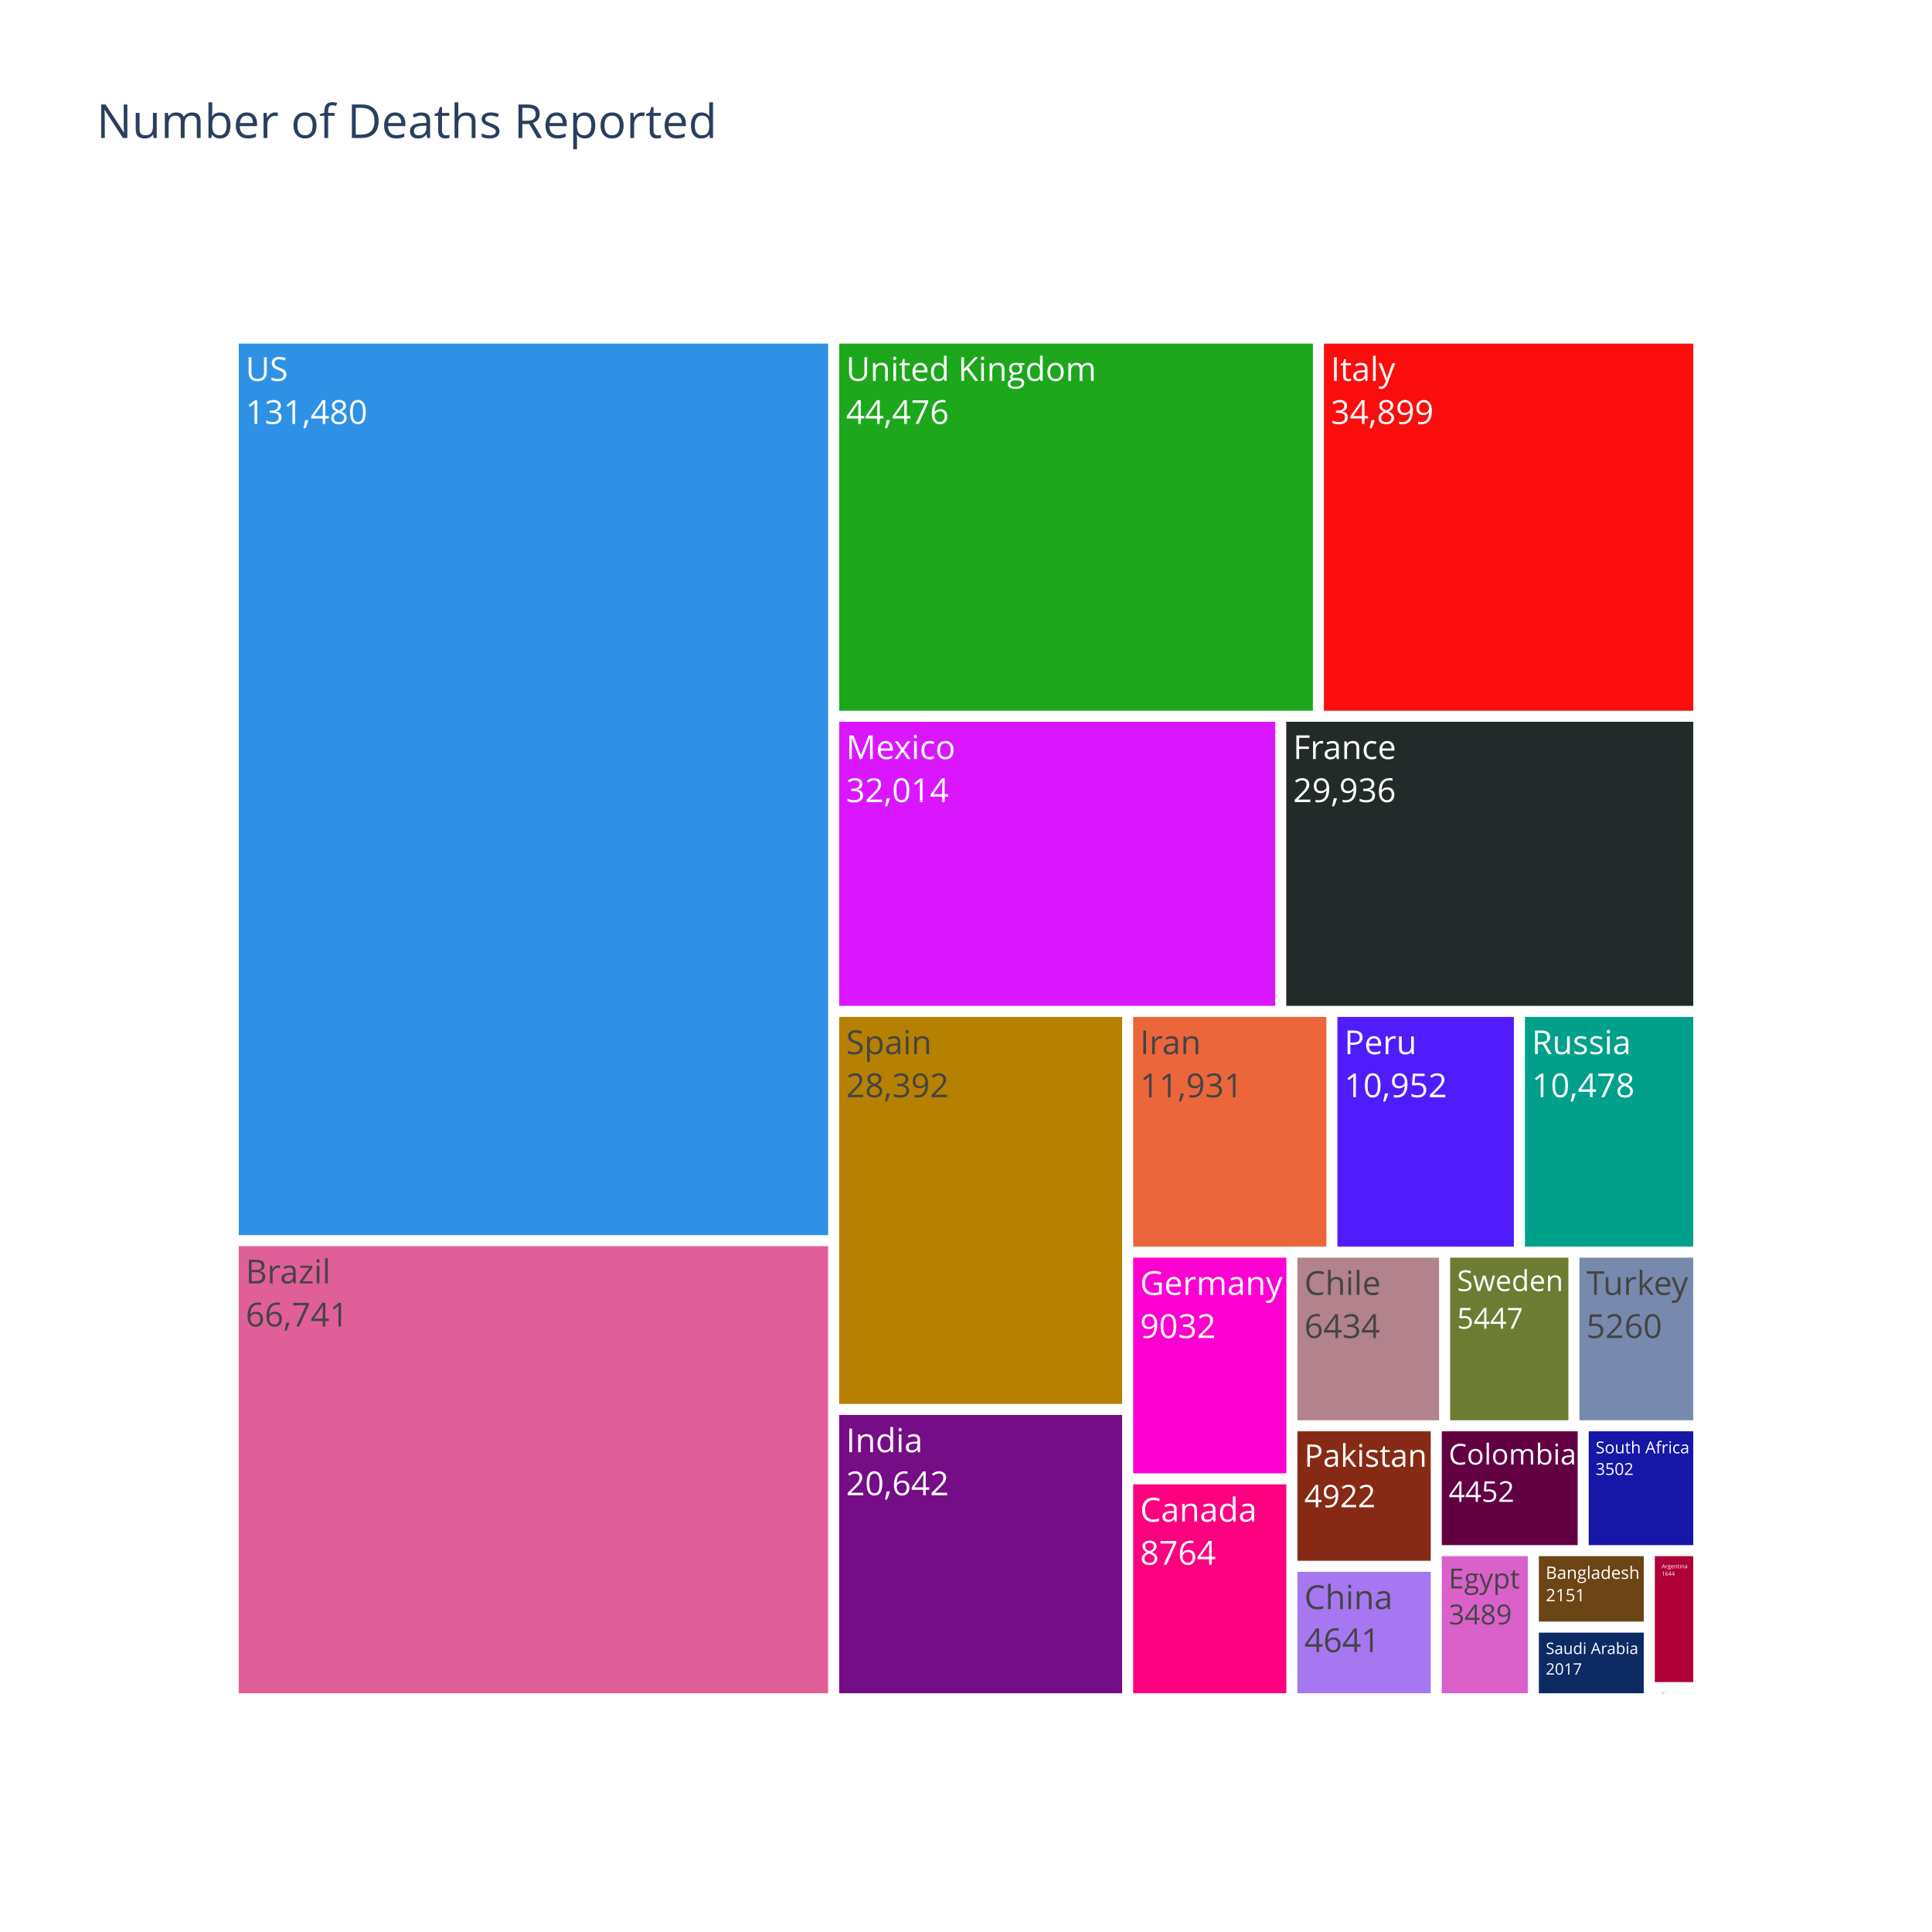
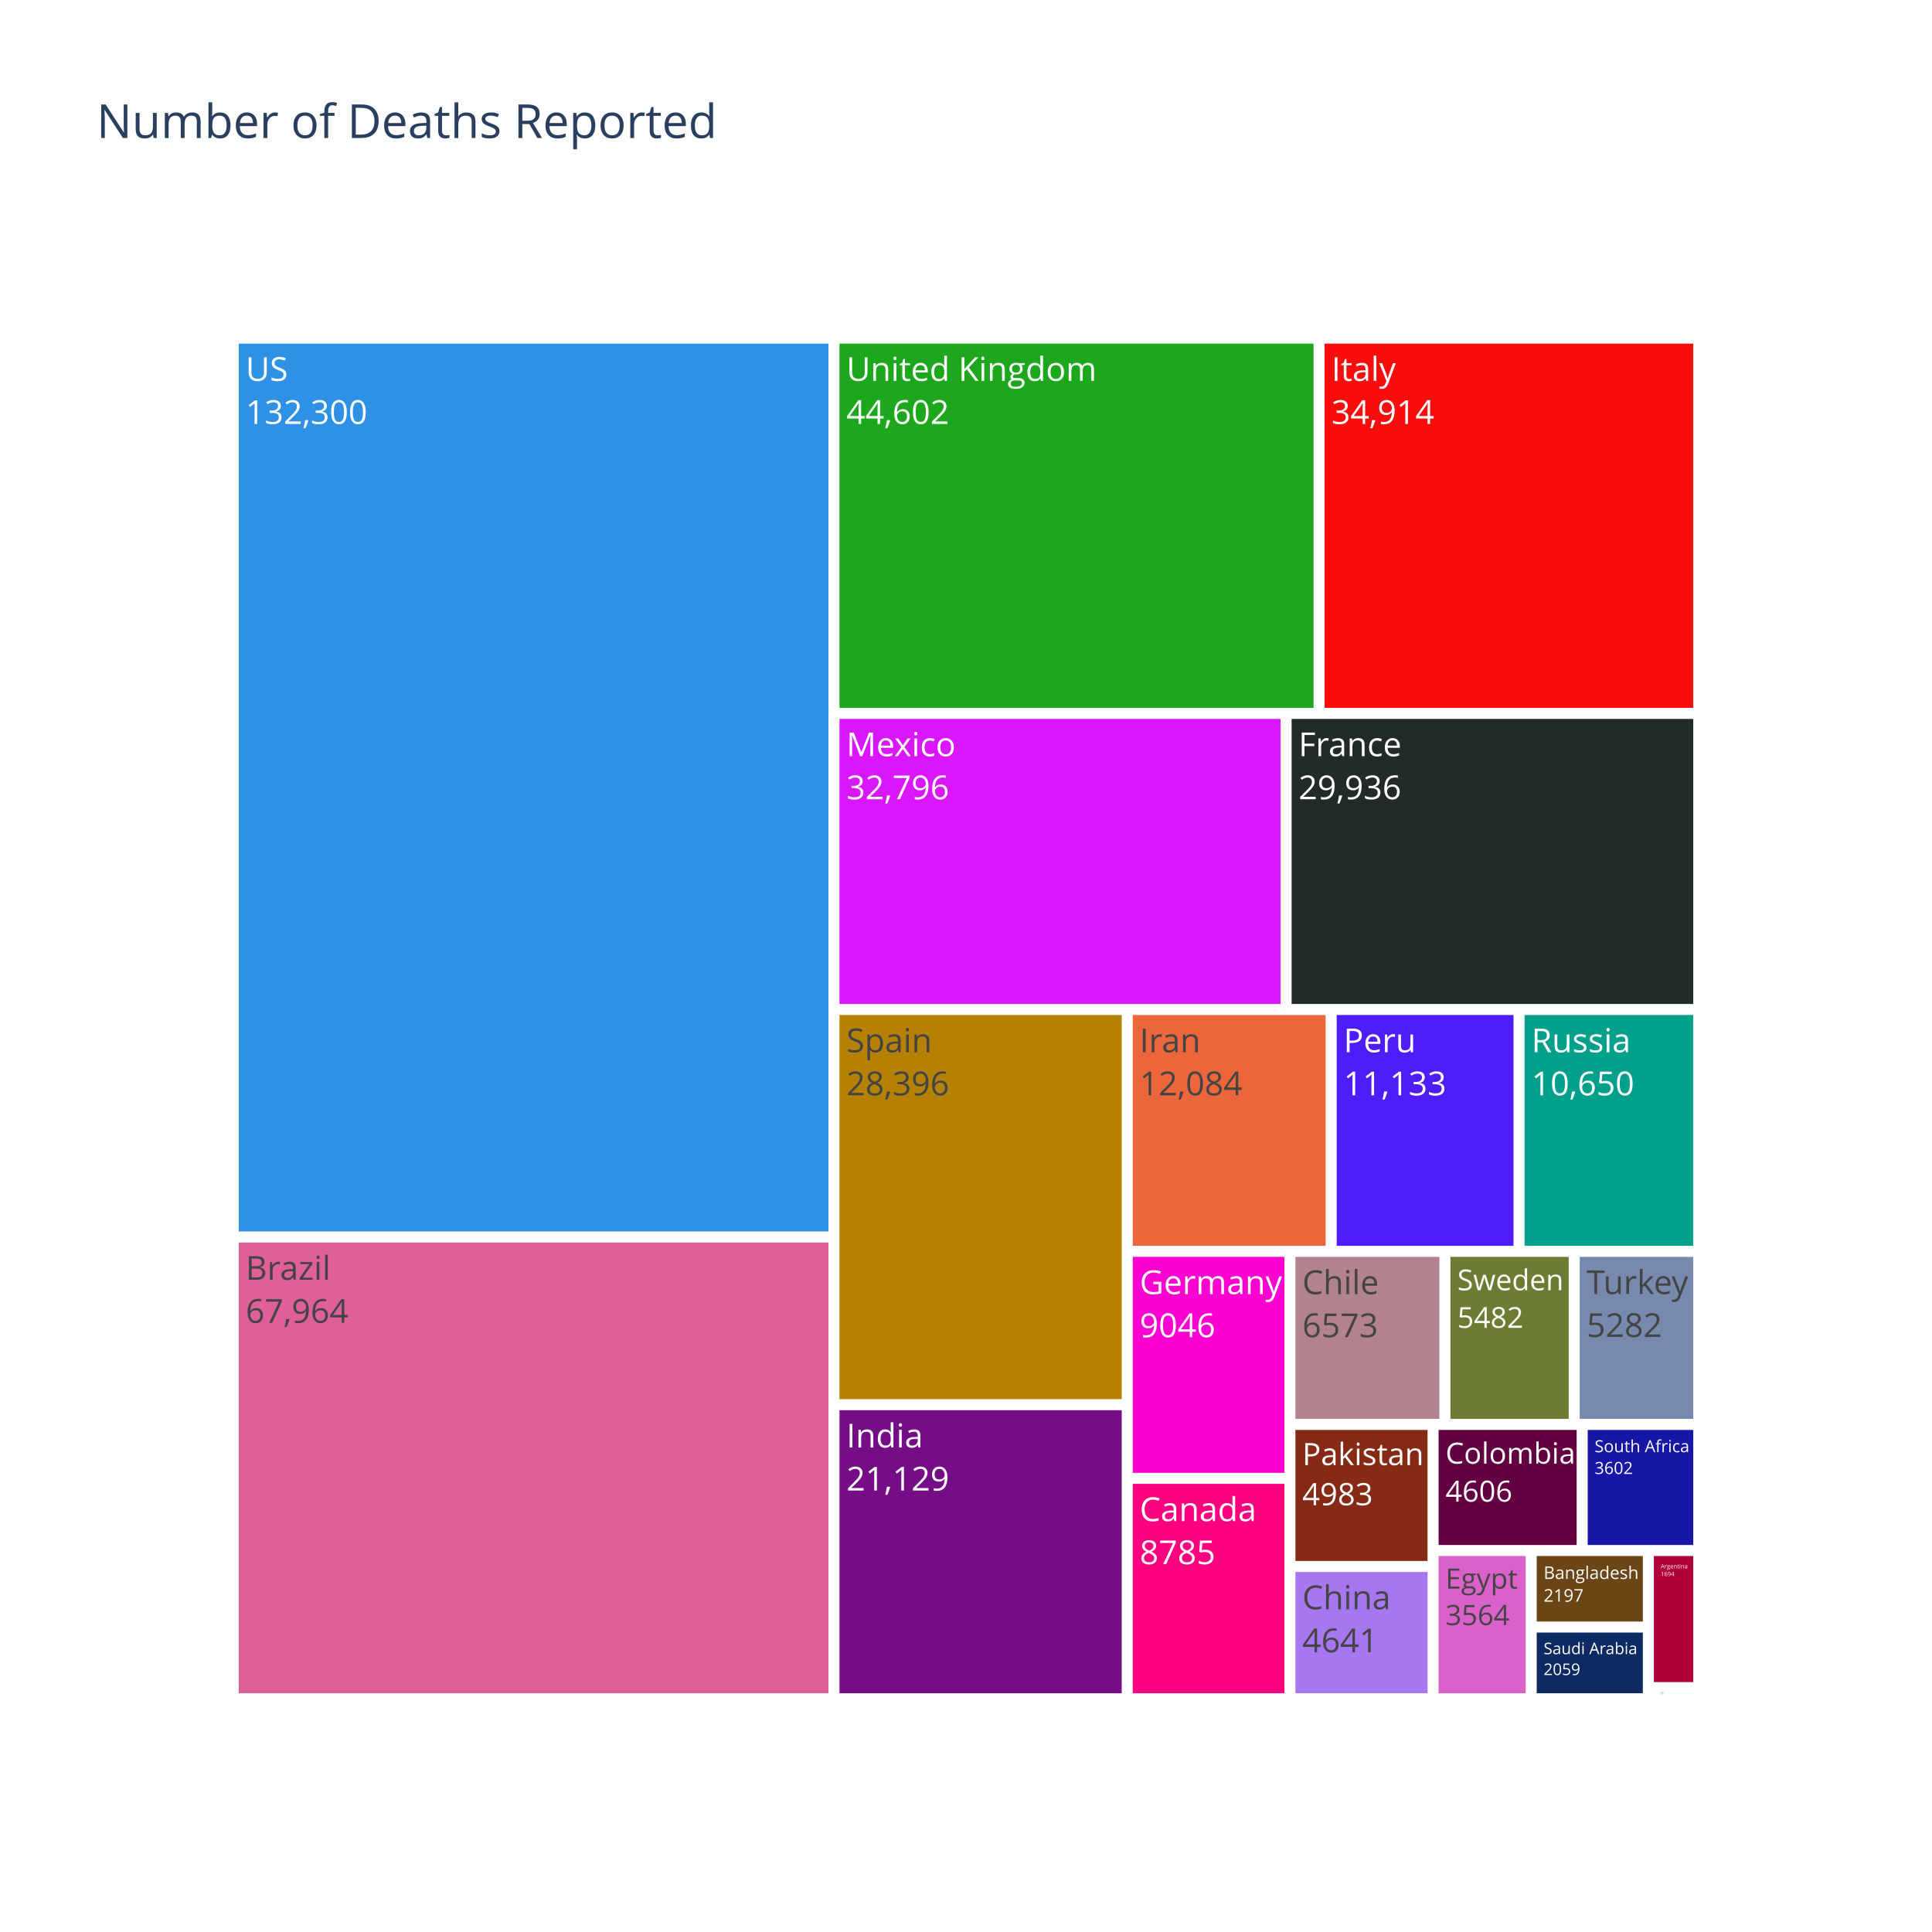
<svg xmlns="http://www.w3.org/2000/svg" class="main-svg" width="700" height="700" style="" viewBox="0 0 700 700">
  <rect x="0" y="0" width="700" height="700" style="fill: rgb(255, 255, 255); fill-opacity: 1;" />
-   <defs id="defs-5d759c">
+   <defs id="defs-724d19">
    <g class="clips" />
    <g class="gradients" />
  </defs>
  <g class="bglayer" />
  <g class="layer-below">
    <g class="imagelayer" />
    <g class="shapelayer" />
  </g>
  <g class="cartesianlayer" />
  <g class="polarlayer" />
  <g class="ternarylayer" />
  <g class="geolayer" />
  <g class="funnelarealayer" />
  <g class="pielayer" />
  <g class="treemaplayer">
    <g class="trace treemap" style="opacity: 1;">
      <g class="slice cursor-pointer">
        <path class="surface" d="M80,100L620,100L620,620L80,620Z" style="pointer-events: all; stroke-width: 0; fill: rgb(0, 0, 0); fill-opacity: 0; stroke: rgb(0, 0, 0); stroke-opacity: 0; opacity: 0;" />
        <g class="slicetext">
          <text data-notex="1" class="slicetext" text-anchor="start" x="0" y="0" style="font-family: 'Open Sans', verdana, arial, sans-serif; font-size: 12px; fill: rgb(42, 63, 95); fill-opacity: 1; white-space: pre;" transform="translate(86,114)"> </text>
        </g>
      </g>
      <g class="slice cursor-pointer">
-         <path class="surface" d="M86,124L300.546,124L300.546,448.007L86,448.007Z" style="pointer-events: all; stroke-width: 1; fill: rgb(46, 145, 229); fill-opacity: 1; stroke: rgb(255, 255, 255); stroke-opacity: 1; opacity: 1;" />
+         <path class="surface" d="M86,124L300.662,124L300.662,446.69L86,446.69Z" style="pointer-events: all; stroke-width: 1; fill: rgb(46, 145, 229); fill-opacity: 1; stroke: rgb(255, 255, 255); stroke-opacity: 1; opacity: 1;" />
        <g class="slicetext">
          <text data-notex="1" class="slicetext" text-anchor="start" x="0" y="0" style="font-family: 'Open Sans', verdana, arial, sans-serif; font-size: 12px; fill: rgb(255, 255, 255); fill-opacity: 1; white-space: pre;" transform="translate(89,138)">
            <tspan class="line" dy="0em" x="0" y="0">US</tspan>
-             <tspan class="line" dy="1.3em" x="0" y="0">131,480</tspan>
-           </text>
-         </g>
-       </g>
-       <g class="slice cursor-pointer">
-         <path class="surface" d="M86,451.007L300.546,451.007L300.546,614L86,614Z" style="pointer-events: all; stroke-width: 1; fill: rgb(225, 95, 153); fill-opacity: 1; stroke: rgb(255, 255, 255); stroke-opacity: 1; opacity: 1;" />
-         <g class="slicetext">
-           <text data-notex="1" class="slicetext" text-anchor="start" x="0" y="0" style="font-family: 'Open Sans', verdana, arial, sans-serif; font-size: 12px; fill: rgb(68, 68, 68); fill-opacity: 1; white-space: pre;" transform="translate(89,465.0069)">
+             <tspan class="line" dy="1.3em" x="0" y="0">132,300</tspan>
+           </text>
+         </g>
+       </g>
+       <g class="slice cursor-pointer">
+         <path class="surface" d="M86,449.69L300.662,449.69L300.662,614L86,614Z" style="pointer-events: all; stroke-width: 1; fill: rgb(225, 95, 153); fill-opacity: 1; stroke: rgb(255, 255, 255); stroke-opacity: 1; opacity: 1;" />
+         <g class="slicetext">
+           <text data-notex="1" class="slicetext" text-anchor="start" x="0" y="0" style="font-family: 'Open Sans', verdana, arial, sans-serif; font-size: 12px; fill: rgb(68, 68, 68); fill-opacity: 1; white-space: pre;" transform="translate(89,463.6896)">
            <tspan class="line" dy="0em" x="0" y="0">Brazil</tspan>
-             <tspan class="line" dy="1.3em" x="0" y="0">66,741</tspan>
-           </text>
-         </g>
-       </g>
-       <g class="slice cursor-pointer">
-         <path class="surface" d="M303.546,124L476.183,124L476.183,258.012L303.546,258.012Z" style="pointer-events: all; stroke-width: 1; fill: rgb(28, 167, 28); fill-opacity: 1; stroke: rgb(255, 255, 255); stroke-opacity: 1; opacity: 1;" />
-         <g class="slicetext">
-           <text data-notex="1" class="slicetext" text-anchor="start" x="0" y="0" style="font-family: 'Open Sans', verdana, arial, sans-serif; font-size: 12px; fill: rgb(255, 255, 255); fill-opacity: 1; white-space: pre;" transform="translate(306.5461,138)">
+             <tspan class="line" dy="1.3em" x="0" y="0">67,964</tspan>
+           </text>
+         </g>
+       </g>
+       <g class="slice cursor-pointer">
+         <path class="surface" d="M303.662,124L476.419,124L476.419,256.978L303.662,256.978Z" style="pointer-events: all; stroke-width: 1; fill: rgb(28, 167, 28); fill-opacity: 1; stroke: rgb(255, 255, 255); stroke-opacity: 1; opacity: 1;" />
+         <g class="slicetext">
+           <text data-notex="1" class="slicetext" text-anchor="start" x="0" y="0" style="font-family: 'Open Sans', verdana, arial, sans-serif; font-size: 12px; fill: rgb(255, 255, 255); fill-opacity: 1; white-space: pre;" transform="translate(306.6622,138)">
            <tspan class="line" dy="0em" x="0" y="0">United Kingdom</tspan>
-             <tspan class="line" dy="1.3em" x="0" y="0">44,476</tspan>
-           </text>
-         </g>
-       </g>
-       <g class="slice cursor-pointer">
-         <path class="surface" d="M479.183,124L614,124L614,258.012L479.183,258.012Z" style="pointer-events: all; stroke-width: 1; fill: rgb(251, 13, 13); fill-opacity: 1; stroke: rgb(255, 255, 255); stroke-opacity: 1; opacity: 1;" />
-         <g class="slicetext">
-           <text data-notex="1" class="slicetext" text-anchor="start" x="0" y="0" style="font-family: 'Open Sans', verdana, arial, sans-serif; font-size: 12px; fill: rgb(255, 255, 255); fill-opacity: 1; white-space: pre;" transform="translate(482.183,138)">
+             <tspan class="line" dy="1.3em" x="0" y="0">44,602</tspan>
+           </text>
+         </g>
+       </g>
+       <g class="slice cursor-pointer">
+         <path class="surface" d="M479.419,124L614,124L614,256.978L479.419,256.978Z" style="pointer-events: all; stroke-width: 1; fill: rgb(251, 13, 13); fill-opacity: 1; stroke: rgb(255, 255, 255); stroke-opacity: 1; opacity: 1;" />
+         <g class="slicetext">
+           <text data-notex="1" class="slicetext" text-anchor="start" x="0" y="0" style="font-family: 'Open Sans', verdana, arial, sans-serif; font-size: 12px; fill: rgb(255, 255, 255); fill-opacity: 1; white-space: pre;" transform="translate(482.4192,138)">
            <tspan class="line" dy="0em" x="0" y="0">Italy</tspan>
-             <tspan class="line" dy="1.3em" x="0" y="0">34,899</tspan>
-           </text>
-         </g>
-       </g>
-       <g class="slice cursor-pointer">
-         <path class="surface" d="M303.546,261.012L462.53,261.012L462.53,364.946L303.546,364.946Z" style="pointer-events: all; stroke-width: 1; fill: rgb(218, 22, 255); fill-opacity: 1; stroke: rgb(255, 255, 255); stroke-opacity: 1; opacity: 1;" />
-         <g class="slicetext">
-           <text data-notex="1" class="slicetext" text-anchor="start" x="0" y="0" style="font-family: 'Open Sans', verdana, arial, sans-serif; font-size: 12px; fill: rgb(255, 255, 255); fill-opacity: 1; white-space: pre;" transform="translate(306.5461,275.0121)">
+             <tspan class="line" dy="1.3em" x="0" y="0">34,914</tspan>
+           </text>
+         </g>
+       </g>
+       <g class="slice cursor-pointer">
+         <path class="surface" d="M303.662,259.978L464.474,259.978L464.474,364.254L303.662,364.254Z" style="pointer-events: all; stroke-width: 1; fill: rgb(218, 22, 255); fill-opacity: 1; stroke: rgb(255, 255, 255); stroke-opacity: 1; opacity: 1;" />
+         <g class="slicetext">
+           <text data-notex="1" class="slicetext" text-anchor="start" x="0" y="0" style="font-family: 'Open Sans', verdana, arial, sans-serif; font-size: 12px; fill: rgb(255, 255, 255); fill-opacity: 1; white-space: pre;" transform="translate(306.6622,273.9781)">
            <tspan class="line" dy="0em" x="0" y="0">Mexico</tspan>
-             <tspan class="line" dy="1.3em" x="0" y="0">32,014</tspan>
-           </text>
-         </g>
-       </g>
-       <g class="slice cursor-pointer">
-         <path class="surface" d="M465.53,261.012L614,261.012L614,364.946L465.53,364.946Z" style="pointer-events: all; stroke-width: 1; fill: rgb(34, 42, 42); fill-opacity: 1; stroke: rgb(255, 255, 255); stroke-opacity: 1; opacity: 1;" />
-         <g class="slicetext">
-           <text data-notex="1" class="slicetext" text-anchor="start" x="0" y="0" style="font-family: 'Open Sans', verdana, arial, sans-serif; font-size: 12px; fill: rgb(255, 255, 255); fill-opacity: 1; white-space: pre;" transform="translate(468.5302,275.0121)">
+             <tspan class="line" dy="1.3em" x="0" y="0">32,796</tspan>
+           </text>
+         </g>
+       </g>
+       <g class="slice cursor-pointer">
+         <path class="surface" d="M467.474,259.978L614,259.978L614,364.254L467.474,364.254Z" style="pointer-events: all; stroke-width: 1; fill: rgb(34, 42, 42); fill-opacity: 1; stroke: rgb(255, 255, 255); stroke-opacity: 1; opacity: 1;" />
+         <g class="slicetext">
+           <text data-notex="1" class="slicetext" text-anchor="start" x="0" y="0" style="font-family: 'Open Sans', verdana, arial, sans-serif; font-size: 12px; fill: rgb(255, 255, 255); fill-opacity: 1; white-space: pre;" transform="translate(470.4738,273.9781)">
            <tspan class="line" dy="0em" x="0" y="0">France</tspan>
            <tspan class="line" dy="1.3em" x="0" y="0">29,936</tspan>
          </text>
        </g>
      </g>
      <g class="slice cursor-pointer">
-         <path class="surface" d="M303.546,367.946L407.071,367.946L407.071,509.155L303.546,509.155Z" style="pointer-events: all; stroke-width: 1; fill: rgb(182, 129, 0); fill-opacity: 1; stroke: rgb(255, 255, 255); stroke-opacity: 1; opacity: 1;" />
-         <g class="slicetext">
-           <text data-notex="1" class="slicetext" text-anchor="start" x="0" y="0" style="font-family: 'Open Sans', verdana, arial, sans-serif; font-size: 12px; fill: rgb(68, 68, 68); fill-opacity: 1; white-space: pre;" transform="translate(306.5461,381.9462)">
+         <path class="surface" d="M303.662,367.254L406.918,367.254L406.918,507.45L303.662,507.45Z" style="pointer-events: all; stroke-width: 1; fill: rgb(182, 129, 0); fill-opacity: 1; stroke: rgb(255, 255, 255); stroke-opacity: 1; opacity: 1;" />
+         <g class="slicetext">
+           <text data-notex="1" class="slicetext" text-anchor="start" x="0" y="0" style="font-family: 'Open Sans', verdana, arial, sans-serif; font-size: 12px; fill: rgb(68, 68, 68); fill-opacity: 1; white-space: pre;" transform="translate(306.6622,381.2543)">
            <tspan class="line" dy="0em" x="0" y="0">Spain</tspan>
-             <tspan class="line" dy="1.3em" x="0" y="0">28,392</tspan>
-           </text>
-         </g>
-       </g>
-       <g class="slice cursor-pointer">
-         <path class="surface" d="M303.546,512.155L407.071,512.155L407.071,614L303.546,614Z" style="pointer-events: all; stroke-width: 1; fill: rgb(117, 13, 134); fill-opacity: 1; stroke: rgb(255, 255, 255); stroke-opacity: 1; opacity: 1;" />
-         <g class="slicetext">
-           <text data-notex="1" class="slicetext" text-anchor="start" x="0" y="0" style="font-family: 'Open Sans', verdana, arial, sans-serif; font-size: 12px; fill: rgb(255, 255, 255); fill-opacity: 1; white-space: pre;" transform="translate(306.5461,526.155)">
+             <tspan class="line" dy="1.3em" x="0" y="0">28,396</tspan>
+           </text>
+         </g>
+       </g>
+       <g class="slice cursor-pointer">
+         <path class="surface" d="M303.662,510.45L406.918,510.45L406.918,614L303.662,614Z" style="pointer-events: all; stroke-width: 1; fill: rgb(117, 13, 134); fill-opacity: 1; stroke: rgb(255, 255, 255); stroke-opacity: 1; opacity: 1;" />
+         <g class="slicetext">
+           <text data-notex="1" class="slicetext" text-anchor="start" x="0" y="0" style="font-family: 'Open Sans', verdana, arial, sans-serif; font-size: 12px; fill: rgb(255, 255, 255); fill-opacity: 1; white-space: pre;" transform="translate(306.6622,524.4502)">
            <tspan class="line" dy="0em" x="0" y="0">India</tspan>
-             <tspan class="line" dy="1.3em" x="0" y="0">20,642</tspan>
-           </text>
-         </g>
-       </g>
-       <g class="slice cursor-pointer">
-         <path class="surface" d="M410.071,367.946L481.076,367.946L481.076,452.176L410.071,452.176Z" style="pointer-events: all; stroke-width: 1; fill: rgb(235, 102, 59); fill-opacity: 1; stroke: rgb(255, 255, 255); stroke-opacity: 1; opacity: 1;" />
-         <g class="slicetext">
-           <text data-notex="1" class="slicetext" text-anchor="start" x="0" y="0" style="font-family: 'Open Sans', verdana, arial, sans-serif; font-size: 12px; fill: rgb(68, 68, 68); fill-opacity: 1; white-space: pre;" transform="translate(413.0714,381.9462)">
+             <tspan class="line" dy="1.3em" x="0" y="0">21,129</tspan>
+           </text>
+         </g>
+       </g>
+       <g class="slice cursor-pointer">
+         <path class="surface" d="M409.918,367.254L480.807,367.254L480.807,451.886L409.918,451.886Z" style="pointer-events: all; stroke-width: 1; fill: rgb(235, 102, 59); fill-opacity: 1; stroke: rgb(255, 255, 255); stroke-opacity: 1; opacity: 1;" />
+         <g class="slicetext">
+           <text data-notex="1" class="slicetext" text-anchor="start" x="0" y="0" style="font-family: 'Open Sans', verdana, arial, sans-serif; font-size: 12px; fill: rgb(68, 68, 68); fill-opacity: 1; white-space: pre;" transform="translate(412.9182,381.2543)">
            <tspan class="line" dy="0em" x="0" y="0">Iran</tspan>
-             <tspan class="line" dy="1.3em" x="0" y="0">11,931</tspan>
-           </text>
-         </g>
-       </g>
-       <g class="slice cursor-pointer">
-         <path class="surface" d="M484.076,367.946L549.008,367.946L549.008,452.176L484.076,452.176Z" style="pointer-events: all; stroke-width: 1; fill: rgb(81, 28, 251); fill-opacity: 1; stroke: rgb(255, 255, 255); stroke-opacity: 1; opacity: 1;" />
-         <g class="slicetext">
-           <text data-notex="1" class="slicetext" text-anchor="start" x="0" y="0" style="font-family: 'Open Sans', verdana, arial, sans-serif; font-size: 12px; fill: rgb(255, 255, 255); fill-opacity: 1; white-space: pre;" transform="translate(487.076,381.9462)">
+             <tspan class="line" dy="1.3em" x="0" y="0">12,084</tspan>
+           </text>
+         </g>
+       </g>
+       <g class="slice cursor-pointer">
+         <path class="surface" d="M483.807,367.254L548.88,367.254L548.88,451.886L483.807,451.886Z" style="pointer-events: all; stroke-width: 1; fill: rgb(81, 28, 251); fill-opacity: 1; stroke: rgb(255, 255, 255); stroke-opacity: 1; opacity: 1;" />
+         <g class="slicetext">
+           <text data-notex="1" class="slicetext" text-anchor="start" x="0" y="0" style="font-family: 'Open Sans', verdana, arial, sans-serif; font-size: 12px; fill: rgb(255, 255, 255); fill-opacity: 1; white-space: pre;" transform="translate(486.8066,381.2543)">
            <tspan class="line" dy="0em" x="0" y="0">Peru</tspan>
-             <tspan class="line" dy="1.3em" x="0" y="0">10,952</tspan>
-           </text>
-         </g>
-       </g>
-       <g class="slice cursor-pointer">
-         <path class="surface" d="M552.008,367.946L614,367.946L614,452.176L552.008,452.176Z" style="pointer-events: all; stroke-width: 1; fill: rgb(0, 160, 139); fill-opacity: 1; stroke: rgb(255, 255, 255); stroke-opacity: 1; opacity: 1;" />
-         <g class="slicetext">
-           <text data-notex="1" class="slicetext" text-anchor="start" x="0" y="0" style="font-family: 'Open Sans', verdana, arial, sans-serif; font-size: 12px; fill: rgb(255, 255, 255); fill-opacity: 1; white-space: pre;" transform="translate(555.008,381.9462)">
+             <tspan class="line" dy="1.3em" x="0" y="0">11,133</tspan>
+           </text>
+         </g>
+       </g>
+       <g class="slice cursor-pointer">
+         <path class="surface" d="M551.88,367.254L614,367.254L614,451.886L551.88,451.886Z" style="pointer-events: all; stroke-width: 1; fill: rgb(0, 160, 139); fill-opacity: 1; stroke: rgb(255, 255, 255); stroke-opacity: 1; opacity: 1;" />
+         <g class="slicetext">
+           <text data-notex="1" class="slicetext" text-anchor="start" x="0" y="0" style="font-family: 'Open Sans', verdana, arial, sans-serif; font-size: 12px; fill: rgb(255, 255, 255); fill-opacity: 1; white-space: pre;" transform="translate(554.8799,381.2543)">
            <tspan class="line" dy="0em" x="0" y="0">Russia</tspan>
-             <tspan class="line" dy="1.3em" x="0" y="0">10,478</tspan>
-           </text>
-         </g>
-       </g>
-       <g class="slice cursor-pointer">
-         <path class="surface" d="M410.071,455.176L466.573,455.176L466.573,534.307L410.071,534.307Z" style="pointer-events: all; stroke-width: 1; fill: rgb(251, 0, 209); fill-opacity: 1; stroke: rgb(255, 255, 255); stroke-opacity: 1; opacity: 1;" />
-         <g class="slicetext">
-           <text data-notex="1" class="slicetext" text-anchor="start" x="0" y="0" style="font-family: 'Open Sans', verdana, arial, sans-serif; font-size: 12px; fill: rgb(255, 255, 255); fill-opacity: 1; white-space: pre;" transform="translate(413.0714,469.1765)">
+             <tspan class="line" dy="1.3em" x="0" y="0">10,650</tspan>
+           </text>
+         </g>
+       </g>
+       <g class="slice cursor-pointer">
+         <path class="surface" d="M409.918,454.886L465.855,454.886L465.855,534.13L409.918,534.13Z" style="pointer-events: all; stroke-width: 1; fill: rgb(251, 0, 209); fill-opacity: 1; stroke: rgb(255, 255, 255); stroke-opacity: 1; opacity: 1;" />
+         <g class="slicetext">
+           <text data-notex="1" class="slicetext" text-anchor="start" x="0" y="0" style="font-family: 'Open Sans', verdana, arial, sans-serif; font-size: 12px; fill: rgb(255, 255, 255); fill-opacity: 1; white-space: pre;" transform="translate(412.9182,468.8861)">
            <tspan class="line" dy="0em" x="0" y="0">Germany</tspan>
-             <tspan class="line" dy="1.3em" x="0" y="0">9032</tspan>
-           </text>
-         </g>
-       </g>
-       <g class="slice cursor-pointer">
-         <path class="surface" d="M410.071,537.307L466.573,537.307L466.573,614L410.071,614Z" style="pointer-events: all; stroke-width: 1; fill: rgb(252, 0, 128); fill-opacity: 1; stroke: rgb(255, 255, 255); stroke-opacity: 1; opacity: 1;" />
-         <g class="slicetext">
-           <text data-notex="1" class="slicetext" text-anchor="start" x="0" y="0" style="font-family: 'Open Sans', verdana, arial, sans-serif; font-size: 12px; fill: rgb(255, 255, 255); fill-opacity: 1; white-space: pre;" transform="translate(413.0714,551.3067)">
+             <tspan class="line" dy="1.3em" x="0" y="0">9046</tspan>
+           </text>
+         </g>
+       </g>
+       <g class="slice cursor-pointer">
+         <path class="surface" d="M409.918,537.13L465.855,537.13L465.855,614L409.918,614Z" style="pointer-events: all; stroke-width: 1; fill: rgb(252, 0, 128); fill-opacity: 1; stroke: rgb(255, 255, 255); stroke-opacity: 1; opacity: 1;" />
+         <g class="slicetext">
+           <text data-notex="1" class="slicetext" text-anchor="start" x="0" y="0" style="font-family: 'Open Sans', verdana, arial, sans-serif; font-size: 12px; fill: rgb(255, 255, 255); fill-opacity: 1; white-space: pre;" transform="translate(412.9182,551.1295)">
            <tspan class="line" dy="0em" x="0" y="0">Canada</tspan>
-             <tspan class="line" dy="1.3em" x="0" y="0">8764</tspan>
-           </text>
-         </g>
-       </g>
-       <g class="slice cursor-pointer">
-         <path class="surface" d="M469.573,455.176L521.911,455.176L521.911,515.085L469.573,515.085Z" style="pointer-events: all; stroke-width: 1; fill: rgb(178, 130, 141); fill-opacity: 1; stroke: rgb(255, 255, 255); stroke-opacity: 1; opacity: 1;" />
-         <g class="slicetext">
-           <text data-notex="1" class="slicetext" text-anchor="start" x="0" y="0" style="font-family: 'Open Sans', verdana, arial, sans-serif; font-size: 12px; fill: rgb(68, 68, 68); fill-opacity: 1; white-space: pre;" transform="translate(472.5731,469.1765)">
+             <tspan class="line" dy="1.3em" x="0" y="0">8785</tspan>
+           </text>
+         </g>
+       </g>
+       <g class="slice cursor-pointer">
+         <path class="surface" d="M468.855,454.886L522.021,454.886L522.021,514.593L468.855,514.593Z" style="pointer-events: all; stroke-width: 1; fill: rgb(178, 130, 141); fill-opacity: 1; stroke: rgb(255, 255, 255); stroke-opacity: 1; opacity: 1;" />
+         <g class="slicetext">
+           <text data-notex="1" class="slicetext" text-anchor="start" x="0" y="0" style="font-family: 'Open Sans', verdana, arial, sans-serif; font-size: 12px; fill: rgb(68, 68, 68); fill-opacity: 1; white-space: pre;" transform="translate(471.8545,468.8861)">
            <tspan class="line" dy="0em" x="0" y="0">Chile</tspan>
-             <tspan class="line" dy="1.3em" x="0" y="0">6434</tspan>
-           </text>
-         </g>
-       </g>
-       <g class="slice cursor-pointer">
-         <path class="surface" d="M524.911,455.176L568.76,455.176L568.76,515.085L524.911,515.085Z" style="pointer-events: all; stroke-width: 1; fill: rgb(108, 124, 50); fill-opacity: 1; stroke: rgb(255, 255, 255); stroke-opacity: 1; opacity: 1;" />
-         <g class="slicetext">
-           <text data-notex="1" class="slicetext" text-anchor="start" x="0" y="0" style="font-family: 'Open Sans', verdana, arial, sans-serif; font-size: 12px; fill: rgb(255, 255, 255); fill-opacity: 1; white-space: pre;" transform="translate(527.9109,467.775)scale(0.8725932)">
+             <tspan class="line" dy="1.3em" x="0" y="0">6573</tspan>
+           </text>
+         </g>
+       </g>
+       <g class="slice cursor-pointer">
+         <path class="surface" d="M525.021,454.886L568.865,454.886L568.865,514.593L525.021,514.593Z" style="pointer-events: all; stroke-width: 1; fill: rgb(108, 124, 50); fill-opacity: 1; stroke: rgb(255, 255, 255); stroke-opacity: 1; opacity: 1;" />
+         <g class="slicetext">
+           <text data-notex="1" class="slicetext" text-anchor="start" x="0" y="0" style="font-family: 'Open Sans', verdana, arial, sans-serif; font-size: 12px; fill: rgb(255, 255, 255); fill-opacity: 1; white-space: pre;" transform="translate(528.0211,467.4834)scale(0.8724831)">
            <tspan class="line" dy="0em" x="0" y="0">Sweden</tspan>
-             <tspan class="line" dy="1.3em" x="0" y="0">5447</tspan>
-           </text>
-         </g>
-       </g>
-       <g class="slice cursor-pointer">
-         <path class="surface" d="M571.76,455.176L614,455.176L614,515.085L571.76,515.085Z" style="pointer-events: all; stroke-width: 1; fill: rgb(119, 138, 174); fill-opacity: 1; stroke: rgb(255, 255, 255); stroke-opacity: 1; opacity: 1;" />
-         <g class="slicetext">
-           <text data-notex="1" class="slicetext" text-anchor="start" x="0" y="0" style="font-family: 'Open Sans', verdana, arial, sans-serif; font-size: 12px; fill: rgb(68, 68, 68); fill-opacity: 1; white-space: pre;" transform="translate(574.7596,469.1765)">
+             <tspan class="line" dy="1.3em" x="0" y="0">5482</tspan>
+           </text>
+         </g>
+       </g>
+       <g class="slice cursor-pointer">
+         <path class="surface" d="M571.865,454.886L614,454.886L614,514.593L571.865,514.593Z" style="pointer-events: all; stroke-width: 1; fill: rgb(119, 138, 174); fill-opacity: 1; stroke: rgb(255, 255, 255); stroke-opacity: 1; opacity: 1;" />
+         <g class="slicetext">
+           <text data-notex="1" class="slicetext" text-anchor="start" x="0" y="0" style="font-family: 'Open Sans', verdana, arial, sans-serif; font-size: 12px; fill: rgb(68, 68, 68); fill-opacity: 1; white-space: pre;" transform="translate(574.8651,468.8559)scale(0.9972559)">
            <tspan class="line" dy="0em" x="0" y="0">Turkey</tspan>
-             <tspan class="line" dy="1.3em" x="0" y="0">5260</tspan>
-           </text>
-         </g>
-       </g>
-       <g class="slice cursor-pointer">
-         <path class="surface" d="M469.573,518.085L518.883,518.085L518.883,565.996L469.573,565.996Z" style="pointer-events: all; stroke-width: 1; fill: rgb(134, 42, 22); fill-opacity: 1; stroke: rgb(255, 255, 255); stroke-opacity: 1; opacity: 1;" />
-         <g class="slicetext">
-           <text data-notex="1" class="slicetext" text-anchor="start" x="0" y="0" style="font-family: 'Open Sans', verdana, arial, sans-serif; font-size: 12px; fill: rgb(255, 255, 255); fill-opacity: 1; white-space: pre;" transform="translate(472.5731,531.4344)scale(0.9408696)">
+             <tspan class="line" dy="1.3em" x="0" y="0">5282</tspan>
+           </text>
+         </g>
+       </g>
+       <g class="slice cursor-pointer">
+         <path class="surface" d="M468.855,517.593L517.73,517.593L517.73,566.063L468.855,566.063Z" style="pointer-events: all; stroke-width: 1; fill: rgb(134, 42, 22); fill-opacity: 1; stroke: rgb(255, 255, 255); stroke-opacity: 1; opacity: 1;" />
+         <g class="slicetext">
+           <text data-notex="1" class="slicetext" text-anchor="start" x="0" y="0" style="font-family: 'Open Sans', verdana, arial, sans-serif; font-size: 12px; fill: rgb(255, 255, 255); fill-opacity: 1; white-space: pre;" transform="translate(471.8545,530.8386)scale(0.9314481)">
            <tspan class="line" dy="0em" x="0" y="0">Pakistan</tspan>
-             <tspan class="line" dy="1.3em" x="0" y="0">4922</tspan>
-           </text>
-         </g>
-       </g>
-       <g class="slice cursor-pointer">
-         <path class="surface" d="M469.573,568.996L518.883,568.996L518.883,614L469.573,614Z" style="pointer-events: all; stroke-width: 1; fill: rgb(167, 119, 241); fill-opacity: 1; stroke: rgb(255, 255, 255); stroke-opacity: 1; opacity: 1;" />
-         <g class="slicetext">
-           <text data-notex="1" class="slicetext" text-anchor="start" x="0" y="0" style="font-family: 'Open Sans', verdana, arial, sans-serif; font-size: 12px; fill: rgb(68, 68, 68); fill-opacity: 1; white-space: pre;" transform="translate(472.5731,582.9957)">
+             <tspan class="line" dy="1.3em" x="0" y="0">4983</tspan>
+           </text>
+         </g>
+       </g>
+       <g class="slice cursor-pointer">
+         <path class="surface" d="M468.855,569.063L517.73,569.063L517.73,614L468.855,614Z" style="pointer-events: all; stroke-width: 1; fill: rgb(167, 119, 241); fill-opacity: 1; stroke: rgb(255, 255, 255); stroke-opacity: 1; opacity: 1;" />
+         <g class="slicetext">
+           <text data-notex="1" class="slicetext" text-anchor="start" x="0" y="0" style="font-family: 'Open Sans', verdana, arial, sans-serif; font-size: 12px; fill: rgb(68, 68, 68); fill-opacity: 1; white-space: pre;" transform="translate(471.8545,583.0626)">
            <tspan class="line" dy="0em" x="0" y="0">China</tspan>
            <tspan class="line" dy="1.3em" x="0" y="0">4641</tspan>
          </text>
        </g>
      </g>
      <g class="slice cursor-pointer">
-         <path class="surface" d="M521.883,518.085L572.122,518.085L572.122,560.33L521.883,560.33Z" style="pointer-events: all; stroke-width: 1; fill: rgb(98, 0, 66); fill-opacity: 1; stroke: rgb(255, 255, 255); stroke-opacity: 1; opacity: 1;" />
-         <g class="slicetext">
-           <text data-notex="1" class="slicetext" text-anchor="start" x="0" y="0" style="font-family: 'Open Sans', verdana, arial, sans-serif; font-size: 12px; fill: rgb(255, 255, 255); fill-opacity: 1; white-space: pre;" transform="translate(524.8825,530.6236)scale(0.8671655)">
+         <path class="surface" d="M520.73,517.593L571.753,517.593L571.753,560.278L520.73,560.278Z" style="pointer-events: all; stroke-width: 1; fill: rgb(98, 0, 66); fill-opacity: 1; stroke: rgb(255, 255, 255); stroke-opacity: 1; opacity: 1;" />
+         <g class="slicetext">
+           <text data-notex="1" class="slicetext" text-anchor="start" x="0" y="0" style="font-family: 'Open Sans', verdana, arial, sans-serif; font-size: 12px; fill: rgb(255, 255, 255); fill-opacity: 1; white-space: pre;" transform="translate(523.7302,530.3004)scale(0.8825283)">
            <tspan class="line" dy="0em" x="0" y="0">Colombia</tspan>
-             <tspan class="line" dy="1.3em" x="0" y="0">4452</tspan>
-           </text>
-         </g>
-       </g>
-       <g class="slice cursor-pointer">
-         <path class="surface" d="M575.122,518.085L614,518.085L614,560.33L575.122,560.33Z" style="pointer-events: all; stroke-width: 1; fill: rgb(22, 22, 167); fill-opacity: 1; stroke: rgb(255, 255, 255); stroke-opacity: 1; opacity: 1;" />
-         <g class="slicetext">
-           <text data-notex="1" class="slicetext" text-anchor="start" x="0" y="0" style="font-family: 'Open Sans', verdana, arial, sans-serif; font-size: 12px; fill: rgb(255, 255, 255); fill-opacity: 1; white-space: pre;" transform="translate(578.1215,526.5893)scale(0.5004095)">
+             <tspan class="line" dy="1.3em" x="0" y="0">4606</tspan>
+           </text>
+         </g>
+       </g>
+       <g class="slice cursor-pointer">
+         <path class="surface" d="M574.753,517.593L614,517.593L614,560.278L574.753,560.278Z" style="pointer-events: all; stroke-width: 1; fill: rgb(22, 22, 167); fill-opacity: 1; stroke: rgb(255, 255, 255); stroke-opacity: 1; opacity: 1;" />
+         <g class="slicetext">
+           <text data-notex="1" class="slicetext" text-anchor="start" x="0" y="0" style="font-family: 'Open Sans', verdana, arial, sans-serif; font-size: 12px; fill: rgb(255, 255, 255); fill-opacity: 1; white-space: pre;" transform="translate(577.753,526.1588)scale(0.5060192)">
            <tspan class="line" dy="0em" x="0" y="0">South Africa</tspan>
-             <tspan class="line" dy="1.3em" x="0" y="0">3502</tspan>
-           </text>
-         </g>
-       </g>
-       <g class="slice cursor-pointer">
-         <path class="surface" d="M521.883,563.33L554.056,563.33L554.056,614L521.883,614Z" style="pointer-events: all; stroke-width: 1; fill: rgb(218, 96, 202); fill-opacity: 1; stroke: rgb(255, 255, 255); stroke-opacity: 1; opacity: 1;" />
-         <g class="slicetext">
-           <text data-notex="1" class="slicetext" text-anchor="start" x="0" y="0" style="font-family: 'Open Sans', verdana, arial, sans-serif; font-size: 12px; fill: rgb(68, 68, 68); fill-opacity: 1; white-space: pre;" transform="translate(524.8825,575.5112)scale(0.8346403)">
+             <tspan class="line" dy="1.3em" x="0" y="0">3602</tspan>
+           </text>
+         </g>
+       </g>
+       <g class="slice cursor-pointer">
+         <path class="surface" d="M520.73,563.278L553.278,563.278L553.278,614L520.73,614Z" style="pointer-events: all; stroke-width: 1; fill: rgb(218, 96, 202); fill-opacity: 1; stroke: rgb(255, 255, 255); stroke-opacity: 1; opacity: 1;" />
+         <g class="slicetext">
+           <text data-notex="1" class="slicetext" text-anchor="start" x="0" y="0" style="font-family: 'Open Sans', verdana, arial, sans-serif; font-size: 12px; fill: rgb(68, 68, 68); fill-opacity: 1; white-space: pre;" transform="translate(523.7302,575.5899)scale(0.8465604)">
            <tspan class="line" dy="0em" x="0" y="0">Egypt</tspan>
-             <tspan class="line" dy="1.3em" x="0" y="0">3489</tspan>
-           </text>
-         </g>
-       </g>
-       <g class="slice cursor-pointer">
-         <path class="surface" d="M557.056,563.33L596.075,563.33L596.075,588.028L557.056,588.028Z" style="pointer-events: all; stroke-width: 1; fill: rgb(108, 69, 22); fill-opacity: 1; stroke: rgb(255, 255, 255); stroke-opacity: 1; opacity: 1;" />
-         <g class="slicetext">
-           <text data-notex="1" class="slicetext" text-anchor="start" x="0" y="0" style="font-family: 'Open Sans', verdana, arial, sans-serif; font-size: 12px; fill: rgb(255, 255, 255); fill-opacity: 1; white-space: pre;" transform="translate(560.0563,572.0599)scale(0.5208819)">
+             <tspan class="line" dy="1.3em" x="0" y="0">3564</tspan>
+           </text>
+         </g>
+       </g>
+       <g class="slice cursor-pointer">
+         <path class="surface" d="M556.278,563.278L595.727,563.278L595.727,588.01L556.278,588.01Z" style="pointer-events: all; stroke-width: 1; fill: rgb(108, 69, 22); fill-opacity: 1; stroke: rgb(255, 255, 255); stroke-opacity: 1; opacity: 1;" />
+         <g class="slicetext">
+           <text data-notex="1" class="slicetext" text-anchor="start" x="0" y="0" style="font-family: 'Open Sans', verdana, arial, sans-serif; font-size: 12px; fill: rgb(255, 255, 255); fill-opacity: 1; white-space: pre;" transform="translate(559.2778,572.0821)scale(0.5276753)">
            <tspan class="line" dy="0em" x="0" y="0">Bangladesh</tspan>
-             <tspan class="line" dy="1.3em" x="0" y="0">2151</tspan>
-           </text>
-         </g>
-       </g>
-       <g class="slice cursor-pointer">
-         <path class="surface" d="M557.056,591.028L596.075,591.028L596.075,614L557.056,614Z" style="pointer-events: all; stroke-width: 1; fill: rgb(13, 42, 99); fill-opacity: 1; stroke: rgb(255, 255, 255); stroke-opacity: 1; opacity: 1;" />
-         <g class="slicetext">
-           <text data-notex="1" class="slicetext" text-anchor="start" x="0" y="0" style="font-family: 'Open Sans', verdana, arial, sans-serif; font-size: 12px; fill: rgb(255, 255, 255); fill-opacity: 1; white-space: pre;" transform="translate(560.0563,599.2881)scale(0.4782118)">
+             <tspan class="line" dy="1.3em" x="0" y="0">2197</tspan>
+           </text>
+         </g>
+       </g>
+       <g class="slice cursor-pointer">
+         <path class="surface" d="M556.278,591.01L595.727,591.01L595.727,614L556.278,614Z" style="pointer-events: all; stroke-width: 1; fill: rgb(13, 42, 99); fill-opacity: 1; stroke: rgb(255, 255, 255); stroke-opacity: 1; opacity: 1;" />
+         <g class="slicetext">
+           <text data-notex="1" class="slicetext" text-anchor="start" x="0" y="0" style="font-family: 'Open Sans', verdana, arial, sans-serif; font-size: 12px; fill: rgb(255, 255, 255); fill-opacity: 1; white-space: pre;" transform="translate(559.2778,599.3388)scale(0.4844487)">
            <tspan class="line" dy="0em" x="0" y="0">Saudi Arabia</tspan>
-             <tspan class="line" dy="1.3em" x="0" y="0">2017</tspan>
-           </text>
-         </g>
-       </g>
-       <g class="slice cursor-pointer">
-         <path class="surface" d="M599.075,563.33L614,563.33L614,609.955L599.075,609.955Z" style="pointer-events: all; stroke-width: 1; fill: rgb(175, 0, 56); fill-opacity: 1; stroke: rgb(255, 255, 255); stroke-opacity: 1; opacity: 1;" />
-         <g class="slicetext">
-           <text data-notex="1" class="slicetext" text-anchor="start" x="0" y="0" style="font-family: 'Open Sans', verdana, arial, sans-serif; font-size: 12px; fill: rgb(255, 255, 255); fill-opacity: 1; white-space: pre;" transform="translate(602.0754,568.2289)scale(0.1726129)">
+             <tspan class="line" dy="1.3em" x="0" y="0">2059</tspan>
+           </text>
+         </g>
+       </g>
+       <g class="slice cursor-pointer">
+         <path class="surface" d="M598.727,563.278L614,563.278L614,609.953L598.727,609.953Z" style="pointer-events: all; stroke-width: 1; fill: rgb(175, 0, 56); fill-opacity: 1; stroke: rgb(255, 255, 255); stroke-opacity: 1; opacity: 1;" />
+         <g class="slicetext">
+           <text data-notex="1" class="slicetext" text-anchor="start" x="0" y="0" style="font-family: 'Open Sans', verdana, arial, sans-serif; font-size: 12px; fill: rgb(255, 255, 255); fill-opacity: 1; white-space: pre;" transform="translate(601.7275,568.2505)scale(0.1793413)">
            <tspan class="line" dy="0em" x="0" y="0">Argentina</tspan>
-             <tspan class="line" dy="1.3em" x="0" y="0">1644</tspan>
-           </text>
-         </g>
-       </g>
-       <g class="slice cursor-pointer">
-         <path class="surface" d="M599.075,612.955L614,612.955L614,614L599.075,614Z" style="pointer-events: all; stroke-width: 1; fill: rgb(137, 193, 240); fill-opacity: 1; stroke: rgb(255, 255, 255); stroke-opacity: 1; opacity: 1;" />
-         <g class="slicetext">
-           <text data-notex="1" class="slicetext" text-anchor="start" x="0" y="0" style="font-family: 'Open Sans', verdana, arial, sans-serif; font-size: 12px; fill: rgb(68, 68, 68); fill-opacity: 1; white-space: pre;" transform="translate(602.0754,613.3433)scale(0.03528811)">
+             <tspan class="line" dy="1.3em" x="0" y="0">1694</tspan>
+           </text>
+         </g>
+       </g>
+       <g class="slice cursor-pointer">
+         <path class="surface" d="M598.727,612.953L614,612.953L614,614L598.727,614Z" style="pointer-events: all; stroke-width: 1; fill: rgb(137, 193, 240); fill-opacity: 1; stroke: rgb(255, 255, 255); stroke-opacity: 1; opacity: 1;" />
+         <g class="slicetext">
+           <text data-notex="1" class="slicetext" text-anchor="start" x="0" y="0" style="font-family: 'Open Sans', verdana, arial, sans-serif; font-size: 12px; fill: rgb(68, 68, 68); fill-opacity: 1; white-space: pre;" transform="translate(601.7275,613.3421)scale(0.0353525)">
            <tspan class="line" dy="0em" x="0" y="0">Qatar</tspan>
-             <tspan class="line" dy="1.3em" x="0" y="0">134</tspan>
+             <tspan class="line" dy="1.3em" x="0" y="0">138</tspan>
          </text>
        </g>
      </g>
    </g>
  </g>
  <g class="sunburstlayer" />
  <g class="glimages" />
-   <defs id="topdefs-5d759c">
+   <defs id="topdefs-724d19">
    <g class="clips" />
  </defs>
  <g class="layer-above">
    <g class="imagelayer" />
    <g class="shapelayer" />
  </g>
  <g class="infolayer">
    <g class="g-gtitle">
      <text class="gtitle" x="35" y="50" text-anchor="start" dy="0em" style="font-family: 'Open Sans', verdana, arial, sans-serif; font-size: 17px; fill: rgb(42, 63, 95); opacity: 1; font-weight: normal; white-space: pre;">Number of Deaths Reported</text>
    </g>
  </g>
</svg>
